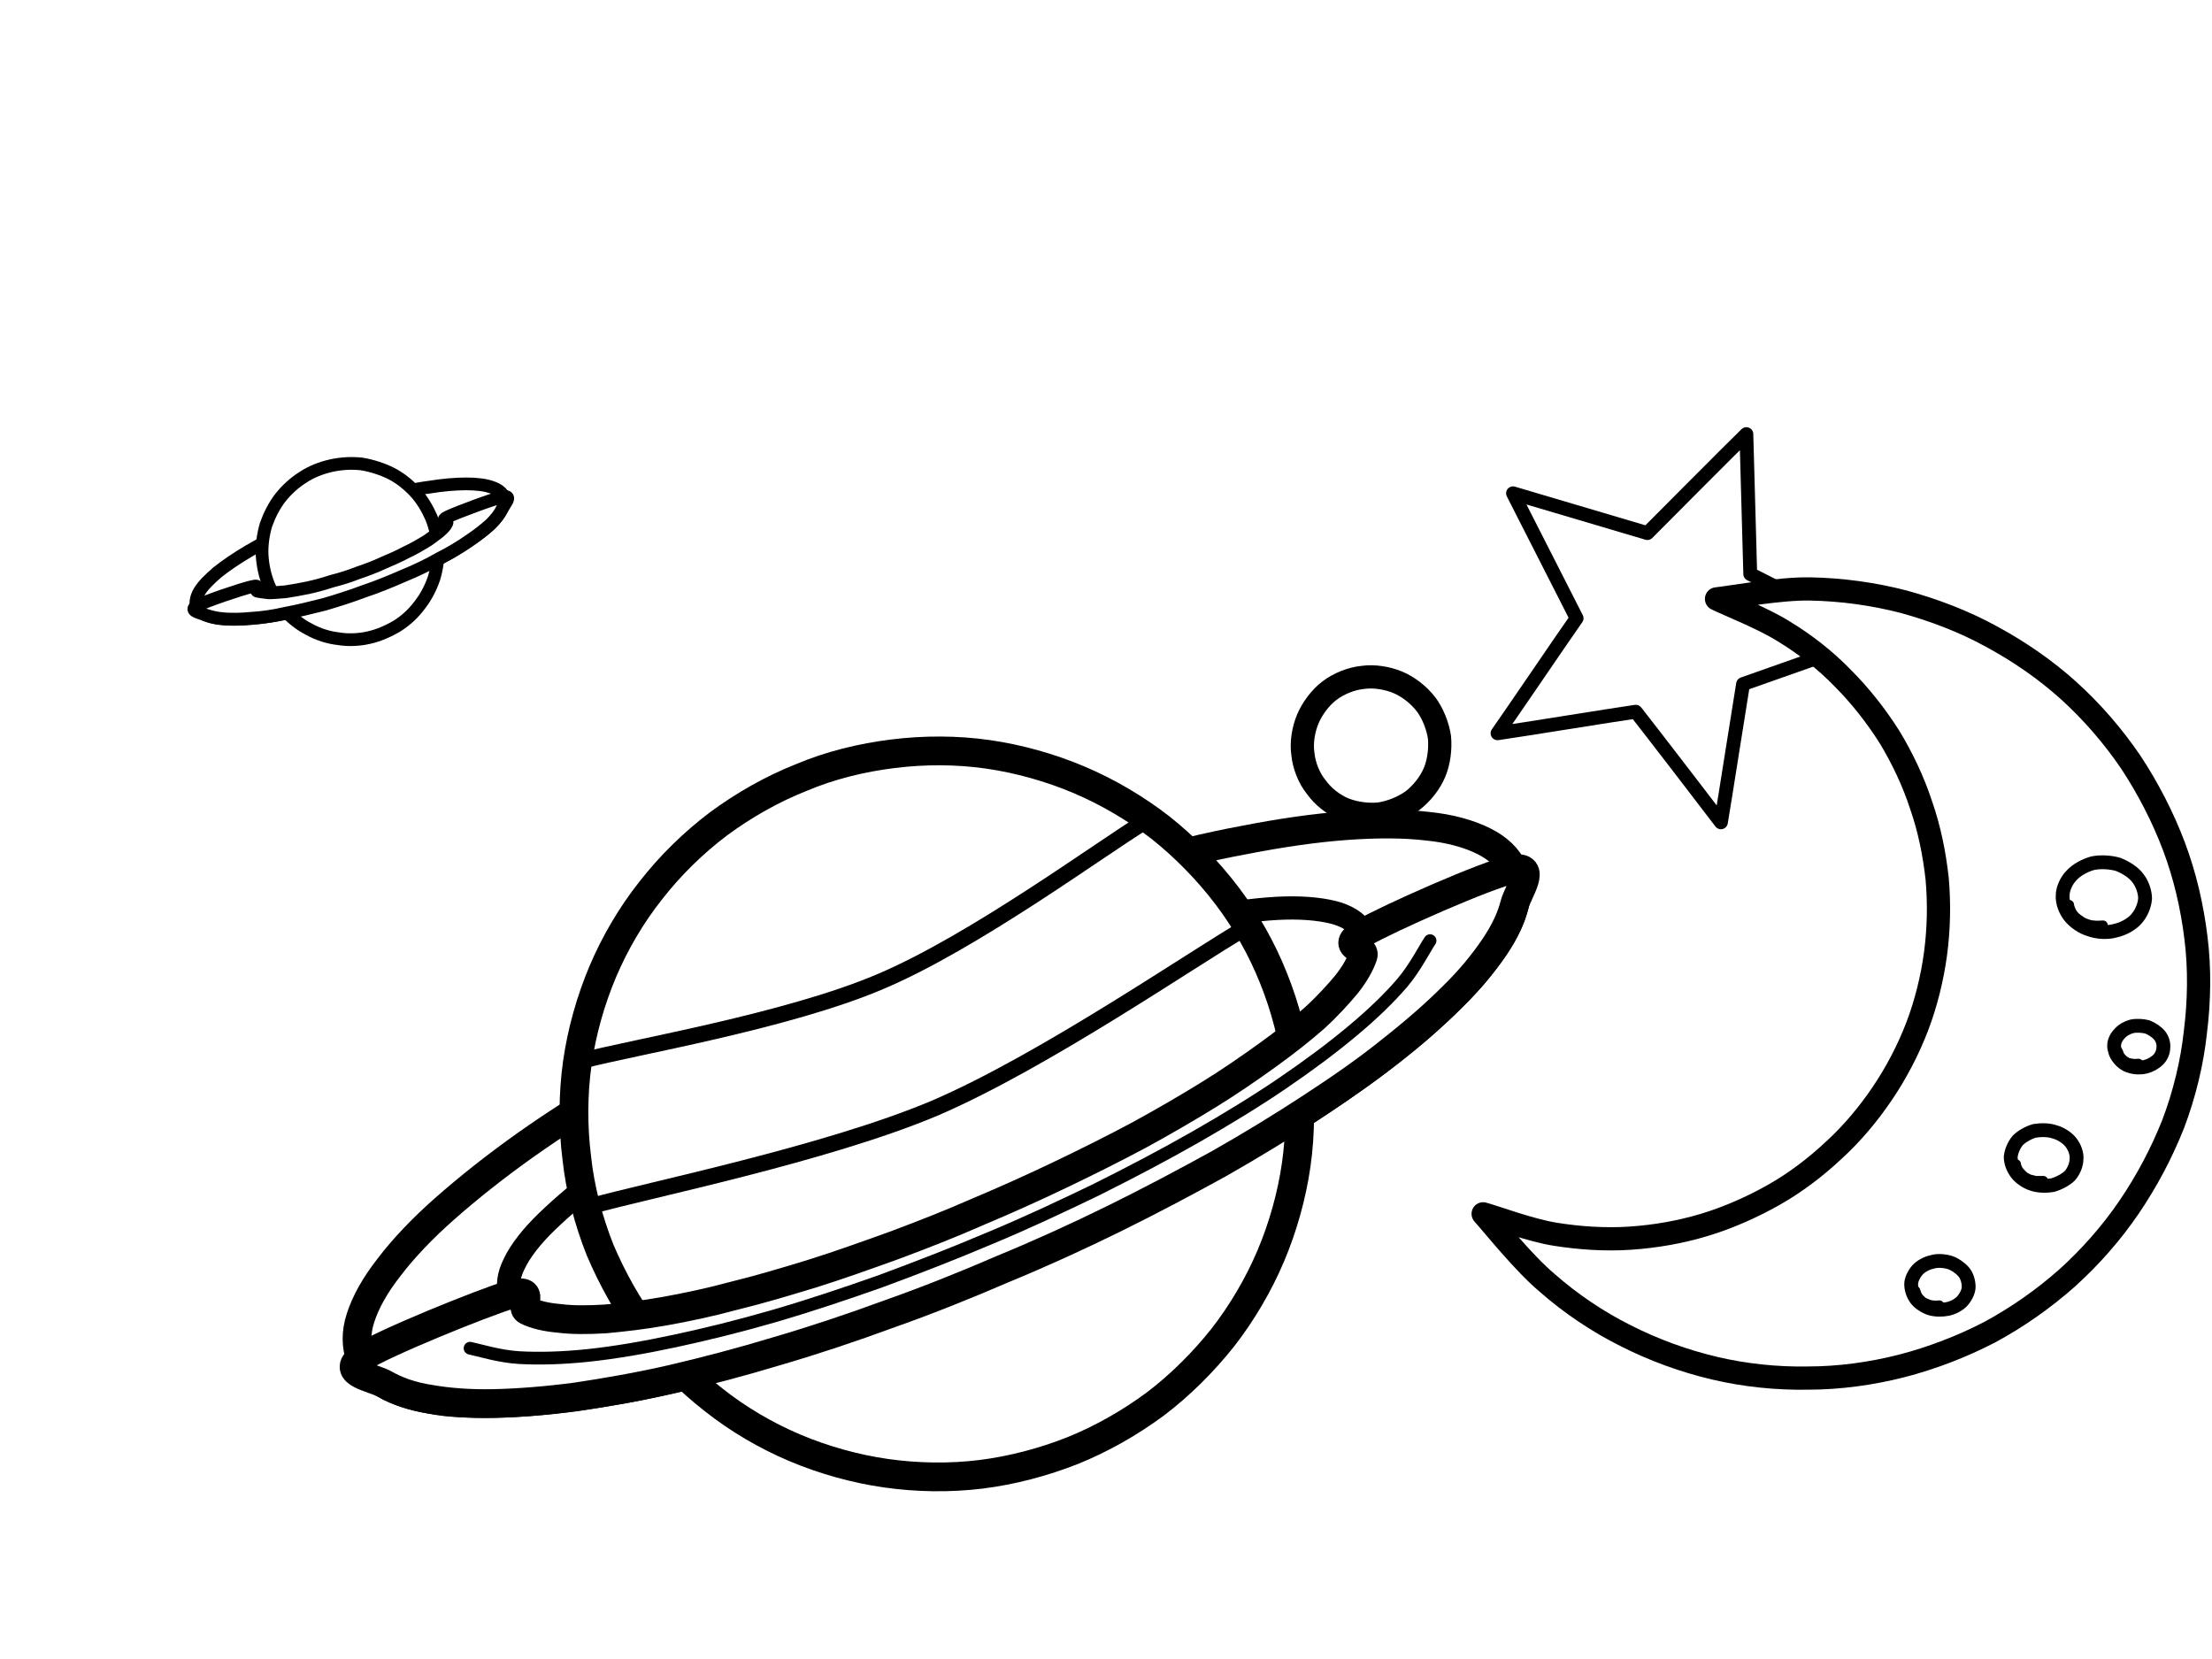
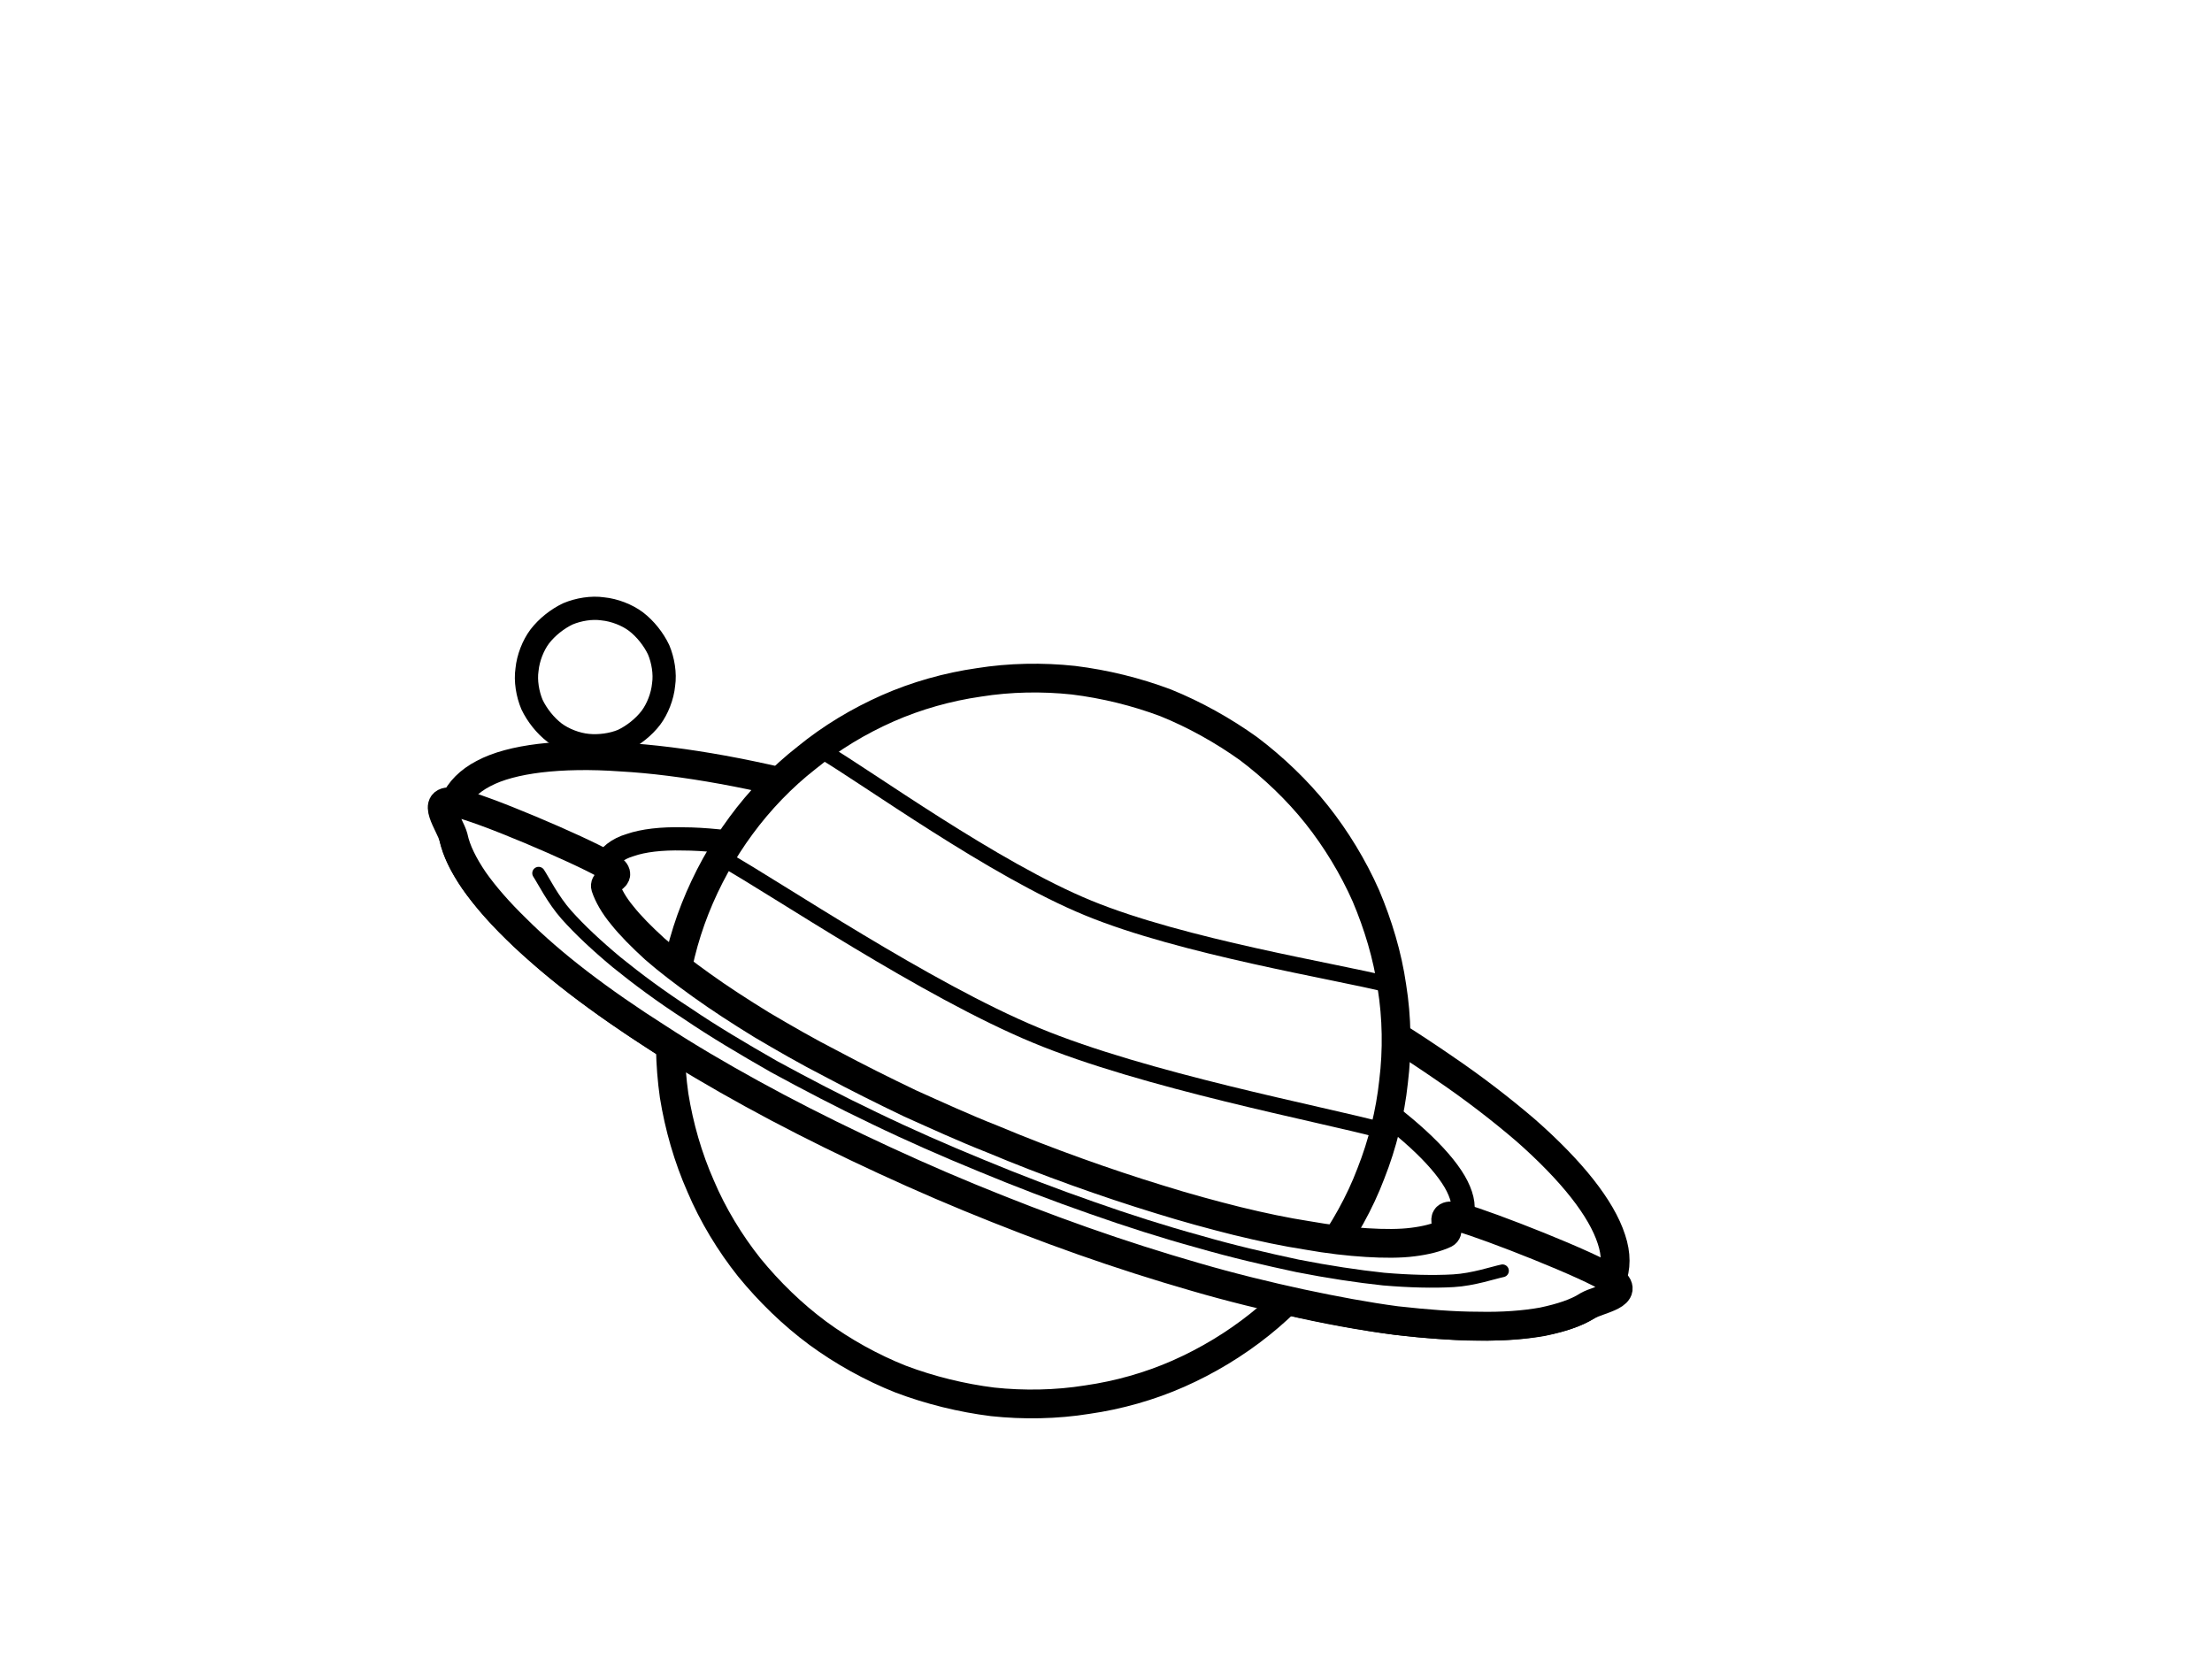
<svg xmlns="http://www.w3.org/2000/svg" viewBox="0 0 400 300" width="400" height="300">
  <rect width="400" height="300" fill="#fff" />
  <g fill="#fff" stroke="#000" stroke-linejoin="round" stroke-linecap="round">
-     <path d="M91.1 89.8C91.4 90.6 91.2 91.5 90.5 92.5C89.9 93.6 88.8 94.8 87.3 96C85.8 97.2 83.9 98.5 81.7 99.8C79.6 101 77 102.3 74.3 103.5C71.7 104.7 68.7 105.9 65.9 106.9C63 108 60 108.9 57.2 109.7C54.4 110.4 51.5 111 49.1 111.4C46.6 111.8 44.2 112 42.3 112C40.4 112 38.8 111.8 37.7 111.4C36.5 111 35.8 110.4 35.5 109.6C35.3 108.9 35.5 107.9 36.1 106.9C36.7 105.9 37.9 104.7 39.3 103.5C40.8 102.3 42.7 101 44.9 99.7C47.1 98.4 49.6 97.1 52.3 95.9C54.9 94.7 57.9 93.5 60.7 92.5C63.6 91.5 66.6 90.5 69.4 89.8C72.3 89.1 75.1 88.4 77.6 88.1C80 87.7 82.4 87.5 84.3 87.5C86.2 87.5 87.8 87.7 88.9 88.1C90.1 88.5 90.8 89.1 91.1 89.8Z" stroke-width="2.3" />
-     <path d="M79.2 99.1C79.3 100.9 79 102.8 78.5 104.5C77.9 106.3 77 108 75.9 109.4C74.8 110.9 73.4 112.2 71.8 113.2C70.3 114.1 68.5 114.9 66.7 115.3C65 115.7 63 115.8 61.2 115.5C59.4 115.3 57.5 114.7 55.9 113.8C54.3 113 52.8 111.8 51.6 110.5C50.3 109.1 49.3 107.5 48.6 105.8C47.9 104.1 47.5 102.2 47.4 100.4C47.3 98.6 47.6 96.6 48.1 94.9C48.7 93.2 49.6 91.4 50.7 90C51.8 88.6 53.2 87.3 54.8 86.3C56.3 85.3 58.1 84.6 59.9 84.2C61.7 83.8 63.6 83.7 65.4 83.9C67.2 84.2 69.1 84.8 70.7 85.6C72.3 86.4 73.8 87.6 75.1 89C76.3 90.3 77.3 92 78 93.6C78.7 95.3 79.1 97.2 79.2 99.1Z" stroke-width="2.3" />
-     <path d="M91.1 89.8C92.7 89.6 91.2 91.2 90.8 92C90.4 92.9 89.7 93.8 88.7 94.8C87.7 95.7 86.3 96.8 84.8 97.8C83.2 98.9 81.4 100 79.4 101C77.5 102.1 75.2 103.2 73 104.1C70.7 105.1 68.3 106.1 65.9 106.9C63.5 107.8 61 108.6 58.6 109.3C56.2 109.9 53.8 110.5 51.6 110.9C49.5 111.4 47.3 111.7 45.5 111.8C43.6 112 41.9 112 40.5 111.9C39.1 111.8 38 111.5 37.1 111.2C36.3 110.8 34.1 110.5 35.5 109.6C36.9 108.8 43.7 106.5 45.5 106.1C47.4 105.6 46 106.7 46.5 106.9C47 107 47.7 107.1 48.6 107.2C49.5 107.2 50.5 107.1 51.7 107C52.9 106.8 54.2 106.6 55.6 106.3C57 106 58.5 105.6 60 105.1C61.6 104.7 63.2 104.2 64.7 103.6C66.2 103.1 67.8 102.5 69.3 101.8C70.7 101.2 72.1 100.6 73.4 99.9C74.7 99.3 75.9 98.6 76.9 98C77.9 97.4 78.7 96.7 79.4 96.2C80.1 95.6 80.6 95.1 80.8 94.6C81.1 94.1 79.4 94.2 81.1 93.4C82.8 92.6 89.5 90.1 91.1 89.8Z" stroke-width="2.3" />
-     <path d="M192.3 178.6C193.7 182.1 195.2 196.6 200.2 199.8C205.3 203.1 219 198.3 222.8 197.9C219.3 199.3 204.8 200.8 201.6 205.8C198.3 210.9 203.1 224.6 203.5 228.4C202.1 224.9 200.6 210.4 195.6 207.2C190.5 203.9 176.8 208.7 173 209.1C176.5 207.7 191 206.2 194.2 201.2C197.5 196.1 192.7 182.4 192.3 178.6Z" stroke-width="2.2" />
-     <path d="M208.4 175.5C208.7 176.5 209.1 180.2 210.4 181.1C211.8 181.9 215.3 180.7 216.3 180.6C215.4 180.9 211.6 181.3 210.8 182.6C210 183.9 211.2 187.5 211.3 188.5C210.9 187.6 210.6 183.8 209.2 183C207.9 182.1 204.3 183.4 203.4 183.5C204.3 183.1 208 182.7 208.9 181.4C209.7 180.1 208.5 176.5 208.4 175.5Z" stroke-width="1.6" />
-     <path d="M315.8 78.5C315.9 82.7 316.4 99.5 316.5 103.8C320.2 105.7 335.3 113.3 339 115.2C335.1 116.7 319.2 122.3 315.2 123.7C314.5 127.9 311.9 144.6 311.2 148.7C308.7 145.4 298.4 132 295.8 128.7C291.6 129.3 275 132 270.8 132.6C273.2 129.2 282.7 115.2 285.1 111.8C283.2 108 275.5 93 273.6 89.2C277.7 90.4 293.8 95.2 297.9 96.4C300.9 93.4 312.8 81.4 315.8 78.5Z" stroke-width="2.5" />
-     <path d="M268.2 219.5C270.1 221.6 275.5 228.4 279.8 232C284 235.7 288.9 239 293.9 241.5C299 244.1 304.5 246.1 310 247.4C315.5 248.7 321.3 249.3 326.9 249.2C332.6 249.2 338.4 248.4 343.9 247C349.3 245.6 354.8 243.5 359.8 240.9C364.8 238.2 369.5 234.9 373.8 231.1C378 227.3 381.8 223 385 218.3C388.2 213.6 390.9 208.5 393 203.2C395 197.9 396.4 192.2 397 186.6C397.7 181 397.8 175.2 397.1 169.6C396.4 163.9 395.1 158.3 393.1 153C391.1 147.7 388.4 142.5 385.3 137.8C382.1 133.1 378.3 128.7 374.1 124.9C369.9 121.1 365.1 117.8 360.1 115.1C355.2 112.4 349.7 110.3 344.2 108.8C338.8 107.4 333 106.6 327.3 106.5C321.7 106.4 313.2 108 310.4 108.3C312.4 109.3 318.8 111.8 322.6 114.2C326.4 116.5 330.1 119.4 333.2 122.6C336.4 125.8 339.3 129.5 341.7 133.3C344 137.1 346 141.3 347.4 145.6C348.9 149.9 349.8 154.4 350.3 158.9C350.7 163.4 350.6 168 350 172.5C349.4 176.9 348.3 181.4 346.7 185.6C345.1 189.8 342.9 194 340.4 197.7C337.9 201.4 334.9 205 331.6 208C328.3 211.1 324.6 213.9 320.7 216.1C316.8 218.3 312.5 220.2 308.2 221.5C303.9 222.8 299.3 223.6 294.8 223.9C290.4 224.2 285.7 223.9 281.3 223.2C276.8 222.5 270.4 220.1 268.2 219.5Z" stroke-width="4.2" />
-     <path d="M373 161.9C372.9 163.2 373.5 164.7 374.3 165.7C375.1 166.7 376.5 167.7 377.9 168.1C379.3 168.6 381.1 168.7 382.5 168.3C383.9 168 385.4 167.2 386.3 166.2C387.2 165.2 387.8 163.8 387.9 162.5C387.9 161.3 387.4 159.8 386.6 158.8C385.8 157.7 384.3 156.8 383 156.3C381.6 155.9 379.8 155.8 378.4 156.1C377 156.5 375.5 157.3 374.6 158.3C373.7 159.2 373 160.7 373 161.9Z" stroke-width="2.5" />
-     <path d="M374.2 163.6C374.2 163.8 374.4 164.5 374.7 165C374.9 165.4 375.3 165.8 375.7 166.1C376.1 166.4 376.5 166.7 377 166.9C377.5 167.1 378.1 167.3 378.6 167.3C379.2 167.4 380 167.3 380.3 167.3" fill="none" stroke-width="1.7" />
-     <path d="M363.6 209.2C363.6 210.2 364 211.3 364.7 212.2C365.3 213 366.5 213.8 367.5 214.1C368.6 214.5 370.1 214.5 371.2 214.3C372.3 214 373.6 213.3 374.3 212.6C375 211.8 375.5 210.6 375.5 209.6C375.6 208.7 375.2 207.5 374.5 206.6C373.9 205.8 372.7 205 371.6 204.7C370.5 204.3 369.1 204.3 367.9 204.5C366.8 204.8 365.6 205.5 364.9 206.2C364.2 207 363.7 208.2 363.6 209.2Z" stroke-width="2.5" />
-     <path d="M364.6 210.5C364.6 210.7 364.8 211.3 365 211.6C365.2 211.9 365.5 212.2 365.8 212.5C366.1 212.8 366.5 213 366.9 213.2C367.3 213.3 367.7 213.4 368.1 213.5C368.6 213.5 369.2 213.5 369.5 213.5" fill="none" stroke-width="1.7" />
-     <path d="M382.3 189.1C382.3 189.8 382.6 190.7 383.1 191.3C383.6 192 384.4 192.6 385.2 192.8C386.1 193.1 387.2 193.1 388 192.9C388.8 192.7 389.7 192.2 390.3 191.6C390.8 191.1 391.2 190.2 391.2 189.5C391.3 188.7 391 187.8 390.5 187.2C390 186.6 389.1 186 388.3 185.7C387.5 185.5 386.4 185.4 385.5 185.6C384.7 185.8 383.8 186.3 383.3 186.9C382.7 187.5 382.3 188.3 382.3 189.1Z" stroke-width="2.5" />
-     <path d="M383 190.1C383.1 190.2 383.2 190.7 383.3 190.9C383.5 191.2 383.7 191.4 383.9 191.6C384.2 191.8 384.4 192 384.7 192.1C385 192.2 385.4 192.3 385.7 192.3C386 192.4 386.5 192.3 386.7 192.3" fill="none" stroke-width="1.7" />
-     <path d="M345.6 232.2C345.6 233.1 345.9 234.1 346.5 234.9C347 235.6 348.1 236.3 349 236.6C350 236.9 351.2 236.9 352.2 236.7C353.2 236.5 354.3 235.9 354.9 235.2C355.5 234.5 356 233.5 356 232.7C356 231.8 355.7 230.7 355.1 230C354.5 229.3 353.5 228.6 352.6 228.3C351.6 228 350.3 227.9 349.4 228.2C348.4 228.4 347.3 229 346.7 229.7C346.1 230.4 345.6 231.4 345.6 232.2Z" stroke-width="2.5" />
-     <path d="M346.4 233.4C346.5 233.6 346.6 234.1 346.8 234.4C346.9 234.6 347.2 234.9 347.5 235.2C347.7 235.4 348.1 235.6 348.4 235.7C348.8 235.9 349.2 236 349.5 236C349.9 236.1 350.5 236 350.7 236" fill="none" stroke-width="1.7" />
-     <path d="M273.6 157.2C274.5 159.3 274.5 161.8 273.6 164.6C272.8 167.3 271 170.5 268.4 173.8C265.9 177.1 262.4 180.7 258.3 184.4C254.2 188.1 249.2 192 243.7 195.8C238.2 199.7 231.9 203.7 225.4 207.6C218.8 211.4 211.6 215.3 204.2 219C196.9 222.7 189.1 226.3 181.3 229.5C173.6 232.8 165.6 236 157.9 238.7C150.1 241.4 142.3 243.9 135 246C127.6 248 120.4 249.7 113.8 251C107.2 252.2 100.9 253.1 95.4 253.5C89.9 253.9 84.9 253.9 80.7 253.5C76.6 253 73.1 252.1 70.5 250.8C67.9 249.5 66.1 247.7 65.2 245.6C64.4 243.6 64.3 241 65.2 238.3C66.1 235.5 67.8 232.4 70.4 229.1C72.9 225.8 76.4 222.1 80.5 218.5C84.7 214.8 89.6 210.9 95.1 207C100.6 203.1 106.9 199.1 113.5 195.3C120 191.4 127.3 187.5 134.6 183.8C141.9 180.2 149.7 176.6 157.5 173.3C165.2 170 173.2 166.9 180.9 164.2C188.7 161.4 196.5 159 203.8 156.9C211.2 154.9 218.4 153.1 225 151.9C231.6 150.6 237.9 149.7 243.4 149.3C248.9 148.9 253.9 148.9 258.1 149.4C262.2 149.8 265.7 150.8 268.3 152.1C270.9 153.4 272.7 155.1 273.6 157.2Z" stroke-width="5.2" />
-     <path d="M246.5 168.7C247.1 170.2 246.9 172.2 245.8 174.4C244.7 176.6 242.7 179.2 239.9 181.9C237.2 184.7 233.5 187.7 229.2 190.8C225 193.9 219.9 197.2 214.5 200.4C209 203.6 202.9 206.9 196.6 210.1C190.4 213.2 183.6 216.3 176.9 219.1C170.3 222 163.3 224.7 156.7 227C150.1 229.3 143.5 231.4 137.4 233.1C131.3 234.8 125.4 236.2 120.2 237.1C115.1 238 110.3 238.5 106.4 238.6C102.5 238.7 99.2 238.4 96.9 237.6C94.6 236.9 93 235.7 92.3 234.1C91.7 232.6 91.9 230.7 93 228.5C94.1 226.2 96.1 223.6 98.9 220.9C101.7 218.2 105.3 215.1 109.6 212C113.8 209 118.9 205.7 124.4 202.5C129.8 199.2 135.9 195.9 142.2 192.8C148.5 189.7 155.2 186.5 161.9 183.7C168.5 180.9 175.5 178.2 182.1 175.9C188.7 173.5 195.4 171.4 201.4 169.7C207.5 168 213.4 166.7 218.6 165.8C223.8 164.9 228.5 164.3 232.4 164.2C236.3 164.1 239.6 164.5 241.9 165.2C244.3 166 245.8 167.2 246.5 168.7Z" stroke-width="4.2" />
-     <path d="M234.6 193.5C235.2 199.1 235.2 205 234.4 210.6C233.6 216.2 232 221.9 229.8 227.1C227.6 232.3 224.6 237.4 221.1 241.9C217.6 246.3 213.4 250.5 208.9 253.9C204.3 257.3 199.2 260.2 194 262.3C188.7 264.4 183 265.9 177.4 266.6C171.7 267.3 165.8 267.2 160.2 266.4C154.6 265.6 148.9 264 143.7 261.8C138.5 259.6 133.4 256.6 129 253.1C124.5 249.6 120.4 245.4 117 240.9C113.6 236.4 110.7 231.2 108.5 226C106.4 220.7 104.9 215 104.3 209.4C103.6 203.8 103.6 197.9 104.4 192.2C105.2 186.6 106.8 180.9 109 175.7C111.2 170.5 114.2 165.4 117.7 161C121.2 156.5 125.4 152.4 129.9 149C134.5 145.6 139.6 142.7 144.9 140.6C150.1 138.4 155.8 137 161.5 136.3C167.1 135.6 173 135.6 178.6 136.4C184.2 137.2 189.9 138.8 195.1 141C200.3 143.2 205.4 146.2 209.9 149.7C214.3 153.2 218.4 157.4 221.9 162C225.3 166.5 228.2 171.6 230.3 176.9C232.4 182.1 233.9 187.9 234.6 193.5Z" stroke-width="5.2" />
-     <path d="M105.3 191.8C114.3 189.4 142.3 184.7 159.2 177.5C176.2 170.3 199.1 153.4 207 148.6" fill="none" stroke-width="2.9" />
-     <path d="M106.9 218.1C117.2 215.2 149.3 208.7 169 200.4C188.6 192 215.6 173.4 224.9 168" fill="none" stroke-width="2.9" />
-     <path d="M120.8 244.2C130.7 241.4 161.6 235.5 180.5 227.5C199.3 219.5 225 201.4 234 196.1" fill="none" stroke-width="2.9" />
-     <path d="M273.6 157.2C278.1 156.3 274.5 161.2 273.9 163.5C273.3 165.9 272.1 168.5 270.2 171.3C268.3 174.1 265.8 177.2 262.6 180.3C259.5 183.4 255.7 186.7 251.5 190C247.3 193.4 242.4 196.8 237.2 200.2C232 203.6 226.3 207.1 220.3 210.5C214.3 213.8 207.9 217.2 201.4 220.4C194.9 223.6 188.1 226.7 181.3 229.5C174.6 232.4 167.6 235.2 160.8 237.6C154 240.1 147.1 242.4 140.6 244.3C134 246.3 127.5 248 121.5 249.4C115.4 250.8 109.5 251.8 104.2 252.6C98.9 253.3 93.8 253.7 89.4 253.8C85 253.9 81.1 253.6 77.7 253C74.4 252.5 71.7 251.5 69.6 250.3C67.5 249.1 61.5 248.3 65.2 245.6C69 243 87.3 235.6 92.3 234.1C97.3 232.7 93.8 236.3 95.3 237C96.7 237.7 98.7 238.2 101.1 238.4C103.4 238.7 106.3 238.7 109.5 238.5C112.7 238.2 116.3 237.8 120.2 237.1C124.1 236.4 128.4 235.5 132.8 234.3C137.3 233.2 142 231.8 146.9 230.3C151.7 228.8 156.7 227 161.7 225.2C166.8 223.3 171.9 221.3 176.9 219.1C181.9 217 187 214.7 191.8 212.4C196.6 210.1 201.4 207.7 205.9 205.3C210.3 202.9 214.6 200.4 218.5 198C222.4 195.6 226 193.1 229.2 190.8C232.4 188.5 235.3 186.2 237.7 184.1C240.1 181.9 242 179.8 243.5 178C245 176.1 246 174.3 246.5 172.8C247 171.2 242 171.3 246.5 168.7C251 166.1 269 158.1 273.6 157.2Z" stroke-width="5.2" />
-     <path d="M258.6 170.1C257.7 171.4 255.9 175 253.6 177.7C251.3 180.4 248.2 183.4 244.6 186.4C240.9 189.5 236.6 192.7 231.9 195.9C227.2 199.1 221.8 202.4 216.2 205.6C210.6 208.8 204.5 212 198.3 215.1C192.1 218.1 185.5 221.2 179 223.9C172.4 226.7 165.7 229.3 159.2 231.7C152.7 234 146.1 236.2 139.9 238C133.7 239.8 127.6 241.3 122 242.5C116.4 243.7 111.1 244.6 106.4 245.1C101.7 245.6 97.4 245.7 93.9 245.5C90.3 245.3 86.5 244.1 85 243.8" fill="none" stroke-width="2.3" />
-     <path d="M260.3 133.3C260.5 135.4 260.2 137.8 259.4 139.7C258.6 141.6 257.1 143.5 255.4 144.8C253.7 146 251.5 146.9 249.4 147.2C247.4 147.4 245 147.1 243 146.3C241.1 145.5 239.2 144 238 142.3C236.7 140.7 235.8 138.4 235.6 136.3C235.3 134.3 235.7 131.9 236.5 130C237.3 128.1 238.8 126.1 240.4 124.9C242.1 123.6 244.4 122.7 246.4 122.5C248.5 122.2 250.9 122.6 252.8 123.4C254.7 124.2 256.6 125.7 257.9 127.4C259.1 129 260 131.3 260.3 133.3Z" stroke-width="4.2" />
+     <path d="M82.2 145.1C81.4 147.2 81.4 149.7 82.3 152.4C83.1 155.2 84.9 158.3 87.5 161.6C90.1 164.9 93.6 168.5 97.8 172.1C101.9 175.7 107 179.6 112.5 183.4C118 187.2 124.3 191.2 130.9 195C137.5 198.8 144.8 202.6 152.2 206.2C159.5 209.8 167.4 213.3 175.2 216.5C182.9 219.7 191 222.7 198.7 225.4C206.5 228 214.3 230.5 221.7 232.4C229.1 234.4 236.3 236.1 242.9 237.3C249.5 238.5 255.8 239.3 261.3 239.6C266.8 240 271.9 239.9 276 239.4C280.1 238.9 283.6 238 286.2 236.6C288.8 235.3 290.5 233.5 291.4 231.4C292.3 229.3 292.3 226.8 291.4 224.1C290.5 221.3 288.7 218.2 286.1 214.9C283.5 211.6 280 208 275.9 204.4C271.7 200.8 266.7 196.9 261.1 193.1C255.6 189.3 249.3 185.3 242.7 181.5C236.1 177.7 228.8 173.9 221.5 170.3C214.1 166.7 206.2 163.2 198.5 160C190.7 156.8 182.7 153.8 174.9 151.1C167.2 148.4 159.3 146 151.9 144.1C144.6 142.1 137.3 140.4 130.7 139.2C124.1 138 117.8 137.2 112.3 136.9C106.8 136.5 101.8 136.6 97.6 137.1C93.5 137.6 90 138.5 87.4 139.9C84.9 141.2 83.1 143 82.2 145.1Z" stroke-width="5.2" />
+     <path d="M109.4 156.3C108.8 157.8 109 159.8 110.2 162C111.3 164.2 113.3 166.8 116.1 169.5C118.9 172.2 122.6 175.2 126.9 178.2C131.2 181.3 136.3 184.5 141.8 187.7C147.2 190.8 153.4 194.1 159.7 197.2C166 200.2 172.8 203.3 179.5 206C186.2 208.8 193.1 211.4 199.8 213.7C206.4 216 213.1 218 219.2 219.6C225.3 221.2 231.2 222.6 236.4 223.4C241.5 224.3 246.3 224.8 250.2 224.8C254.1 224.9 257.3 224.5 259.7 223.7C262 223 263.6 221.7 264.2 220.2C264.9 218.7 264.6 216.7 263.5 214.5C262.4 212.3 260.3 209.7 257.5 207C254.7 204.3 251 201.3 246.7 198.3C242.5 195.2 237.3 192 231.9 188.8C226.4 185.7 220.2 182.4 213.9 179.3C207.7 176.3 200.8 173.2 194.2 170.5C187.5 167.7 180.5 165.1 173.9 162.8C167.3 160.5 160.6 158.5 154.5 156.9C148.4 155.3 142.4 153.9 137.3 153.1C132.1 152.2 127.3 151.7 123.5 151.7C119.6 151.6 116.3 152 114 152.8C111.6 153.5 110.1 154.8 109.4 156.3Z" stroke-width="4.2" />
+     <path d="M121.6 180.9C121 186.6 121.1 192.5 121.9 198.1C122.8 203.7 124.4 209.3 126.7 214.5C128.9 219.7 132 224.8 135.5 229.2C139.1 233.6 143.3 237.7 147.9 241.1C152.4 244.4 157.6 247.3 162.9 249.4C168.2 251.4 173.9 252.8 179.5 253.5C185.1 254.1 191 254 196.6 253.1C202.2 252.3 207.9 250.7 213.1 248.4C218.3 246.1 223.3 243.1 227.8 239.5C232.2 236 236.3 231.7 239.7 227.2C243 222.6 245.9 217.5 247.9 212.2C250 206.9 251.4 201.2 252 195.6C252.7 189.9 252.6 184 251.7 178.4C250.9 172.8 249.2 167.2 247 162C244.7 156.8 241.6 151.7 238.1 147.3C234.6 142.9 230.3 138.8 225.8 135.4C221.2 132.1 216 129.2 210.8 127.1C205.5 125.1 199.8 123.7 194.1 123C188.5 122.4 182.6 122.5 177 123.4C171.4 124.2 165.7 125.8 160.5 128.1C155.3 130.4 150.3 133.4 145.9 137C141.4 140.5 137.3 144.8 134 149.3C130.6 153.9 127.8 159 125.7 164.3C123.6 169.6 122.2 175.3 121.6 180.9Z" stroke-width="5.2" />
+     <path d="M250.9 178C241.8 175.7 213.8 171.2 196.8 164.2C179.7 157.2 156.7 140.5 148.7 135.8" fill="none" stroke-width="2.9" />
+     <path d="M249.5 204.3C239.1 201.5 207 195.4 187.3 187.2C167.5 179 140.4 160.7 131 155.4" fill="none" stroke-width="2.9" />
+     <path d="M235.9 230.5C225.9 227.9 195 222.2 176 214.4C157.1 206.6 131.2 188.7 122.2 183.6" fill="none" stroke-width="2.9" />
+     <path d="M82.2 145.1C77.6 144.2 81.4 149.1 82 151.4C82.5 153.8 83.8 156.4 85.7 159.2C87.6 161.9 90.2 164.9 93.4 168C96.5 171.1 100.3 174.4 104.6 177.7C108.9 181 113.8 184.4 119 187.7C124.2 191.1 130 194.5 136 197.8C142 201.1 148.5 204.4 155 207.5C161.5 210.6 168.4 213.7 175.2 216.5C182 219.3 189 222 195.8 224.4C202.6 226.8 209.5 229 216.1 230.9C222.6 232.8 229.2 234.4 235.2 235.7C241.3 237 247.2 238.1 252.5 238.8C257.9 239.4 262.9 239.8 267.3 239.8C271.7 239.9 275.7 239.6 279 239C282.3 238.3 285.1 237.4 287.1 236.1C289.2 234.9 295.2 234.1 291.4 231.4C287.6 228.8 269.2 221.6 264.2 220.2C259.2 218.8 262.8 222.3 261.3 223.1C259.8 223.8 257.9 224.3 255.5 224.6C253.2 224.9 250.3 224.9 247.1 224.7C243.9 224.5 240.3 224.1 236.4 223.4C232.5 222.8 228.2 221.9 223.7 220.8C219.3 219.7 214.5 218.4 209.7 216.9C204.8 215.4 199.7 213.7 194.7 211.9C189.7 210.1 184.5 208.1 179.5 206C174.4 204 169.4 201.7 164.5 199.5C159.7 197.2 154.9 194.8 150.4 192.4C145.9 190.1 141.6 187.6 137.7 185.3C133.8 182.9 130.1 180.5 126.9 178.2C123.7 175.9 120.8 173.7 118.4 171.6C116 169.4 114 167.4 112.5 165.5C111 163.7 110 161.9 109.5 160.4C109 158.8 114 158.8 109.4 156.3C104.9 153.7 86.8 145.9 82.2 145.1Z" stroke-width="5.2" />
+     <path d="M97.4 157.9C98.2 159.1 100 162.7 102.4 165.4C104.8 168.1 107.9 171 111.5 174C115.2 177 119.5 180.2 124.3 183.3C129 186.5 134.4 189.7 140 192.9C145.7 196 151.8 199.2 158.1 202.2C164.3 205.2 170.9 208.1 177.5 210.8C184 213.5 190.8 216.1 197.4 218.4C203.9 220.7 210.5 222.8 216.7 224.5C222.9 226.3 229 227.7 234.6 228.9C240.2 230 245.5 230.8 250.2 231.3C254.9 231.7 259.2 231.8 262.8 231.6C266.4 231.4 270.2 230.1 271.7 229.8" fill="none" stroke-width="2.3" />
+     <path d="M95.3 121.1C95 123.1 95.4 125.5 96.2 127.4C97.1 129.3 98.6 131.2 100.3 132.5C101.9 133.7 104.2 134.6 106.3 134.8C108.3 135 110.7 134.7 112.6 133.9C114.5 133 116.4 131.5 117.7 129.8C118.9 128.2 119.8 125.9 120 123.8C120.3 121.8 119.9 119.4 119.1 117.5C118.2 115.6 116.7 113.7 115 112.4C113.4 111.2 111.1 110.3 109 110.1C107 109.8 104.6 110.2 102.7 111C100.8 111.9 98.9 113.4 97.6 115.1C96.4 116.7 95.5 119 95.3 121.1Z" stroke-width="4.2" />
  </g>
</svg>
